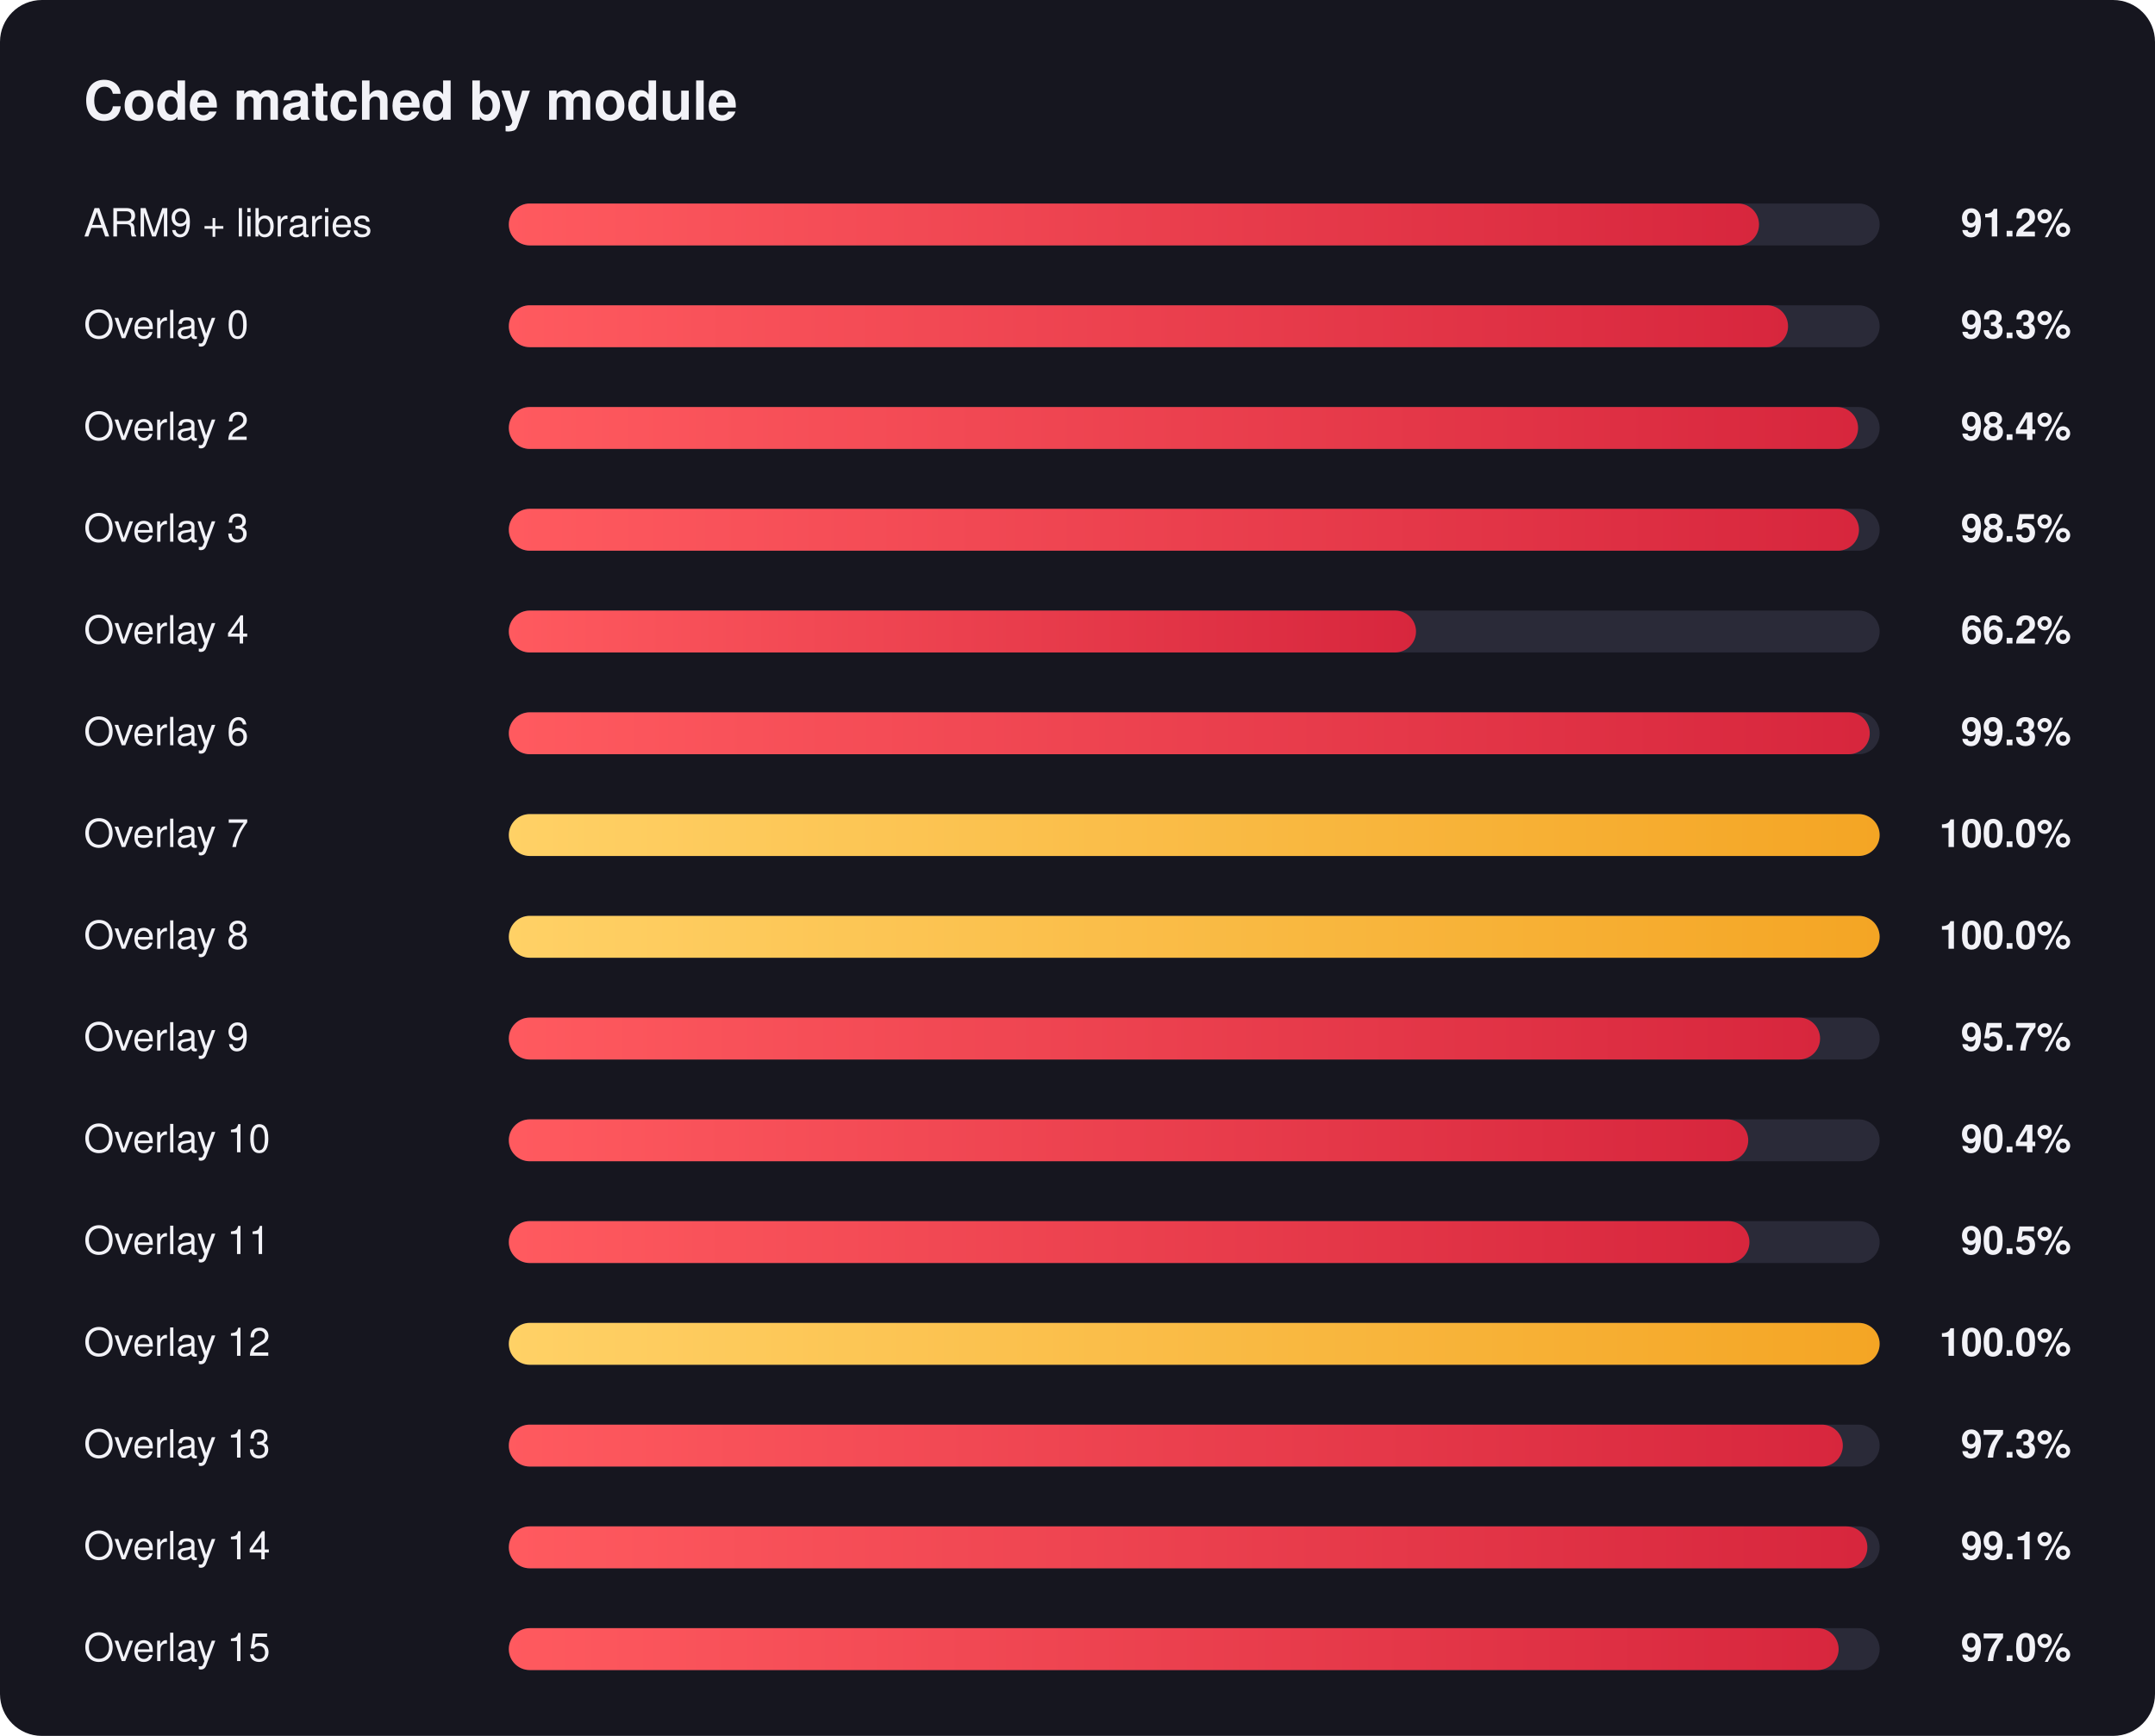
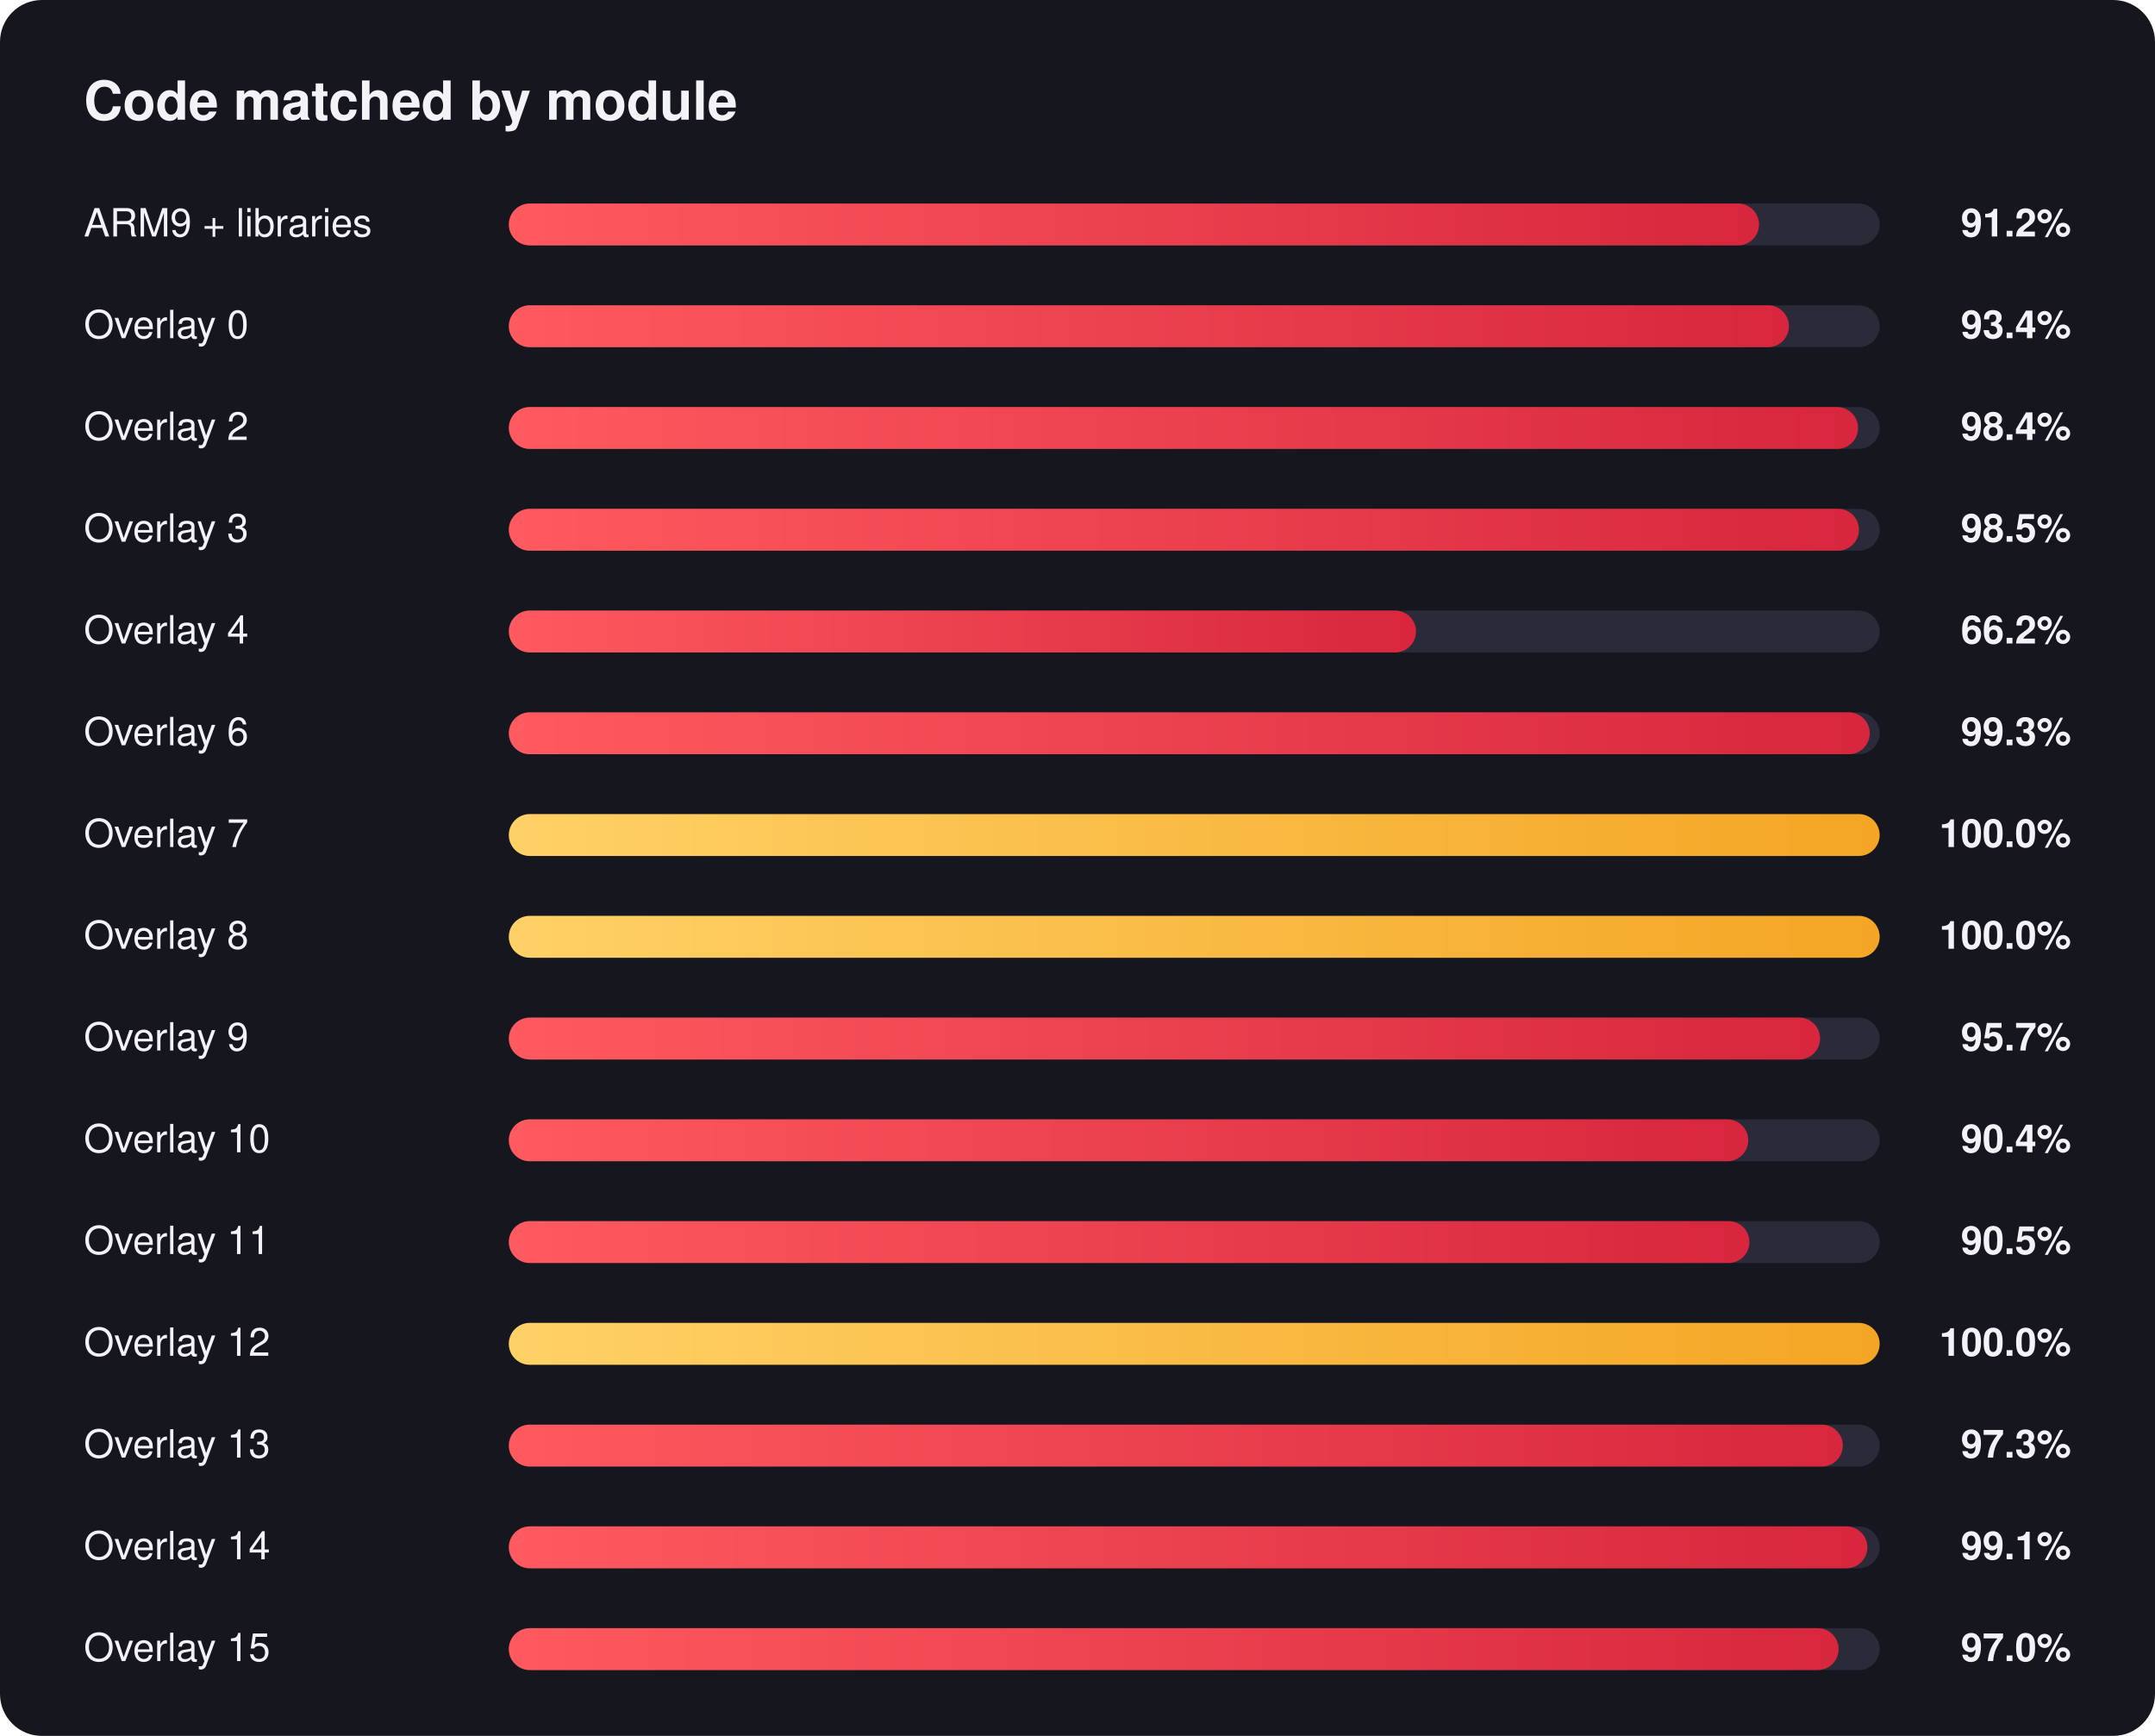
<svg xmlns="http://www.w3.org/2000/svg" width="720" height="580" viewBox="0 0 720 580" font-family="Segoe UI, Helvetica, Arial, sans-serif">
  <defs>
    <linearGradient id="red" x1="0" x2="1" y1="0" y2="0">
      <stop offset="0" stop-color="#ff5a5f" />
      <stop offset="1" stop-color="#d7263d" />
    </linearGradient>
    <linearGradient id="gold" x1="0" x2="1" y1="0" y2="0">
      <stop offset="0" stop-color="#ffd166" />
      <stop offset="1" stop-color="#f4a524" />
    </linearGradient>
  </defs>
  <rect width="720" height="580" rx="14" fill="#16161f" />
  <text x="28" y="40" fill="#f2f2f7" font-size="18" font-weight="700">Code matched by module</text>
  <text x="28" y="79" fill="#f2f2f7" font-size="13">ARM9 + libraries</text>
  <text x="692" y="79" fill="#f2f2f7" font-size="13" font-weight="600" text-anchor="end">91.2%</text>
  <rect x="170" y="68" width="458" height="14" rx="7.0" fill="#2a2a38" />
  <rect x="170" y="68" width="417.7" height="14" rx="7.0" fill="url(#red)" />
  <text x="28" y="113" fill="#f2f2f7" font-size="13">Overlay 0</text>
-   <text x="692" y="113" fill="#f2f2f7" font-size="13" font-weight="600" text-anchor="end">93.3%</text>
+   <text x="692" y="113" fill="#f2f2f7" font-size="13" font-weight="600" text-anchor="end">93.4%</text>
  <rect x="170" y="102" width="458" height="14" rx="7.0" fill="#2a2a38" />
-   <rect x="170" y="102" width="427.4" height="14" rx="7.0" fill="url(#red)" />
+   <rect x="170" y="102" width="427.7" height="14" rx="7.0" fill="url(#red)" />
  <text x="28" y="147" fill="#f2f2f7" font-size="13">Overlay 2</text>
  <text x="692" y="147" fill="#f2f2f7" font-size="13" font-weight="600" text-anchor="end">98.4%</text>
  <rect x="170" y="136" width="458" height="14" rx="7.0" fill="#2a2a38" />
  <rect x="170" y="136" width="450.8" height="14" rx="7.0" fill="url(#red)" />
  <text x="28" y="181" fill="#f2f2f7" font-size="13">Overlay 3</text>
  <text x="692" y="181" fill="#f2f2f7" font-size="13" font-weight="600" text-anchor="end">98.5%</text>
  <rect x="170" y="170" width="458" height="14" rx="7.0" fill="#2a2a38" />
  <rect x="170" y="170" width="451.1" height="14" rx="7.0" fill="url(#red)" />
  <text x="28" y="215" fill="#f2f2f7" font-size="13">Overlay 4</text>
  <text x="692" y="215" fill="#f2f2f7" font-size="13" font-weight="600" text-anchor="end">66.2%</text>
  <rect x="170" y="204" width="458" height="14" rx="7.0" fill="#2a2a38" />
  <rect x="170" y="204" width="303.1" height="14" rx="7.0" fill="url(#red)" />
  <text x="28" y="249" fill="#f2f2f7" font-size="13">Overlay 6</text>
  <text x="692" y="249" fill="#f2f2f7" font-size="13" font-weight="600" text-anchor="end">99.3%</text>
  <rect x="170" y="238" width="458" height="14" rx="7.0" fill="#2a2a38" />
  <rect x="170" y="238" width="454.7" height="14" rx="7.0" fill="url(#red)" />
  <text x="28" y="283" fill="#f2f2f7" font-size="13">Overlay 7</text>
  <text x="692" y="283" fill="#f2f2f7" font-size="13" font-weight="600" text-anchor="end">100.0%</text>
  <rect x="170" y="272" width="458" height="14" rx="7.0" fill="#2a2a38" />
  <rect x="170" y="272" width="458.0" height="14" rx="7.0" fill="url(#gold)" />
  <text x="28" y="317" fill="#f2f2f7" font-size="13">Overlay 8</text>
  <text x="692" y="317" fill="#f2f2f7" font-size="13" font-weight="600" text-anchor="end">100.0%</text>
  <rect x="170" y="306" width="458" height="14" rx="7.0" fill="#2a2a38" />
  <rect x="170" y="306" width="458.0" height="14" rx="7.0" fill="url(#gold)" />
  <text x="28" y="351" fill="#f2f2f7" font-size="13">Overlay 9</text>
  <text x="692" y="351" fill="#f2f2f7" font-size="13" font-weight="600" text-anchor="end">95.7%</text>
  <rect x="170" y="340" width="458" height="14" rx="7.0" fill="#2a2a38" />
  <rect x="170" y="340" width="438.1" height="14" rx="7.0" fill="url(#red)" />
  <text x="28" y="385" fill="#f2f2f7" font-size="13">Overlay 10</text>
  <text x="692" y="385" fill="#f2f2f7" font-size="13" font-weight="600" text-anchor="end">90.4%</text>
  <rect x="170" y="374" width="458" height="14" rx="7.0" fill="#2a2a38" />
  <rect x="170" y="374" width="414.1" height="14" rx="7.0" fill="url(#red)" />
  <text x="28" y="419" fill="#f2f2f7" font-size="13">Overlay 11</text>
  <text x="692" y="419" fill="#f2f2f7" font-size="13" font-weight="600" text-anchor="end">90.5%</text>
  <rect x="170" y="408" width="458" height="14" rx="7.0" fill="#2a2a38" />
  <rect x="170" y="408" width="414.5" height="14" rx="7.0" fill="url(#red)" />
  <text x="28" y="453" fill="#f2f2f7" font-size="13">Overlay 12</text>
  <text x="692" y="453" fill="#f2f2f7" font-size="13" font-weight="600" text-anchor="end">100.0%</text>
  <rect x="170" y="442" width="458" height="14" rx="7.0" fill="#2a2a38" />
  <rect x="170" y="442" width="458.0" height="14" rx="7.0" fill="url(#gold)" />
  <text x="28" y="487" fill="#f2f2f7" font-size="13">Overlay 13</text>
  <text x="692" y="487" fill="#f2f2f7" font-size="13" font-weight="600" text-anchor="end">97.3%</text>
  <rect x="170" y="476" width="458" height="14" rx="7.0" fill="#2a2a38" />
  <rect x="170" y="476" width="445.7" height="14" rx="7.0" fill="url(#red)" />
  <text x="28" y="521" fill="#f2f2f7" font-size="13">Overlay 14</text>
  <text x="692" y="521" fill="#f2f2f7" font-size="13" font-weight="600" text-anchor="end">99.1%</text>
  <rect x="170" y="510" width="458" height="14" rx="7.0" fill="#2a2a38" />
  <rect x="170" y="510" width="453.9" height="14" rx="7.0" fill="url(#red)" />
  <text x="28" y="555" fill="#f2f2f7" font-size="13">Overlay 15</text>
  <text x="692" y="555" fill="#f2f2f7" font-size="13" font-weight="600" text-anchor="end">97.0%</text>
  <rect x="170" y="544" width="458" height="14" rx="7.0" fill="#2a2a38" />
  <rect x="170" y="544" width="444.3" height="14" rx="7.0" fill="url(#red)" />
</svg>
